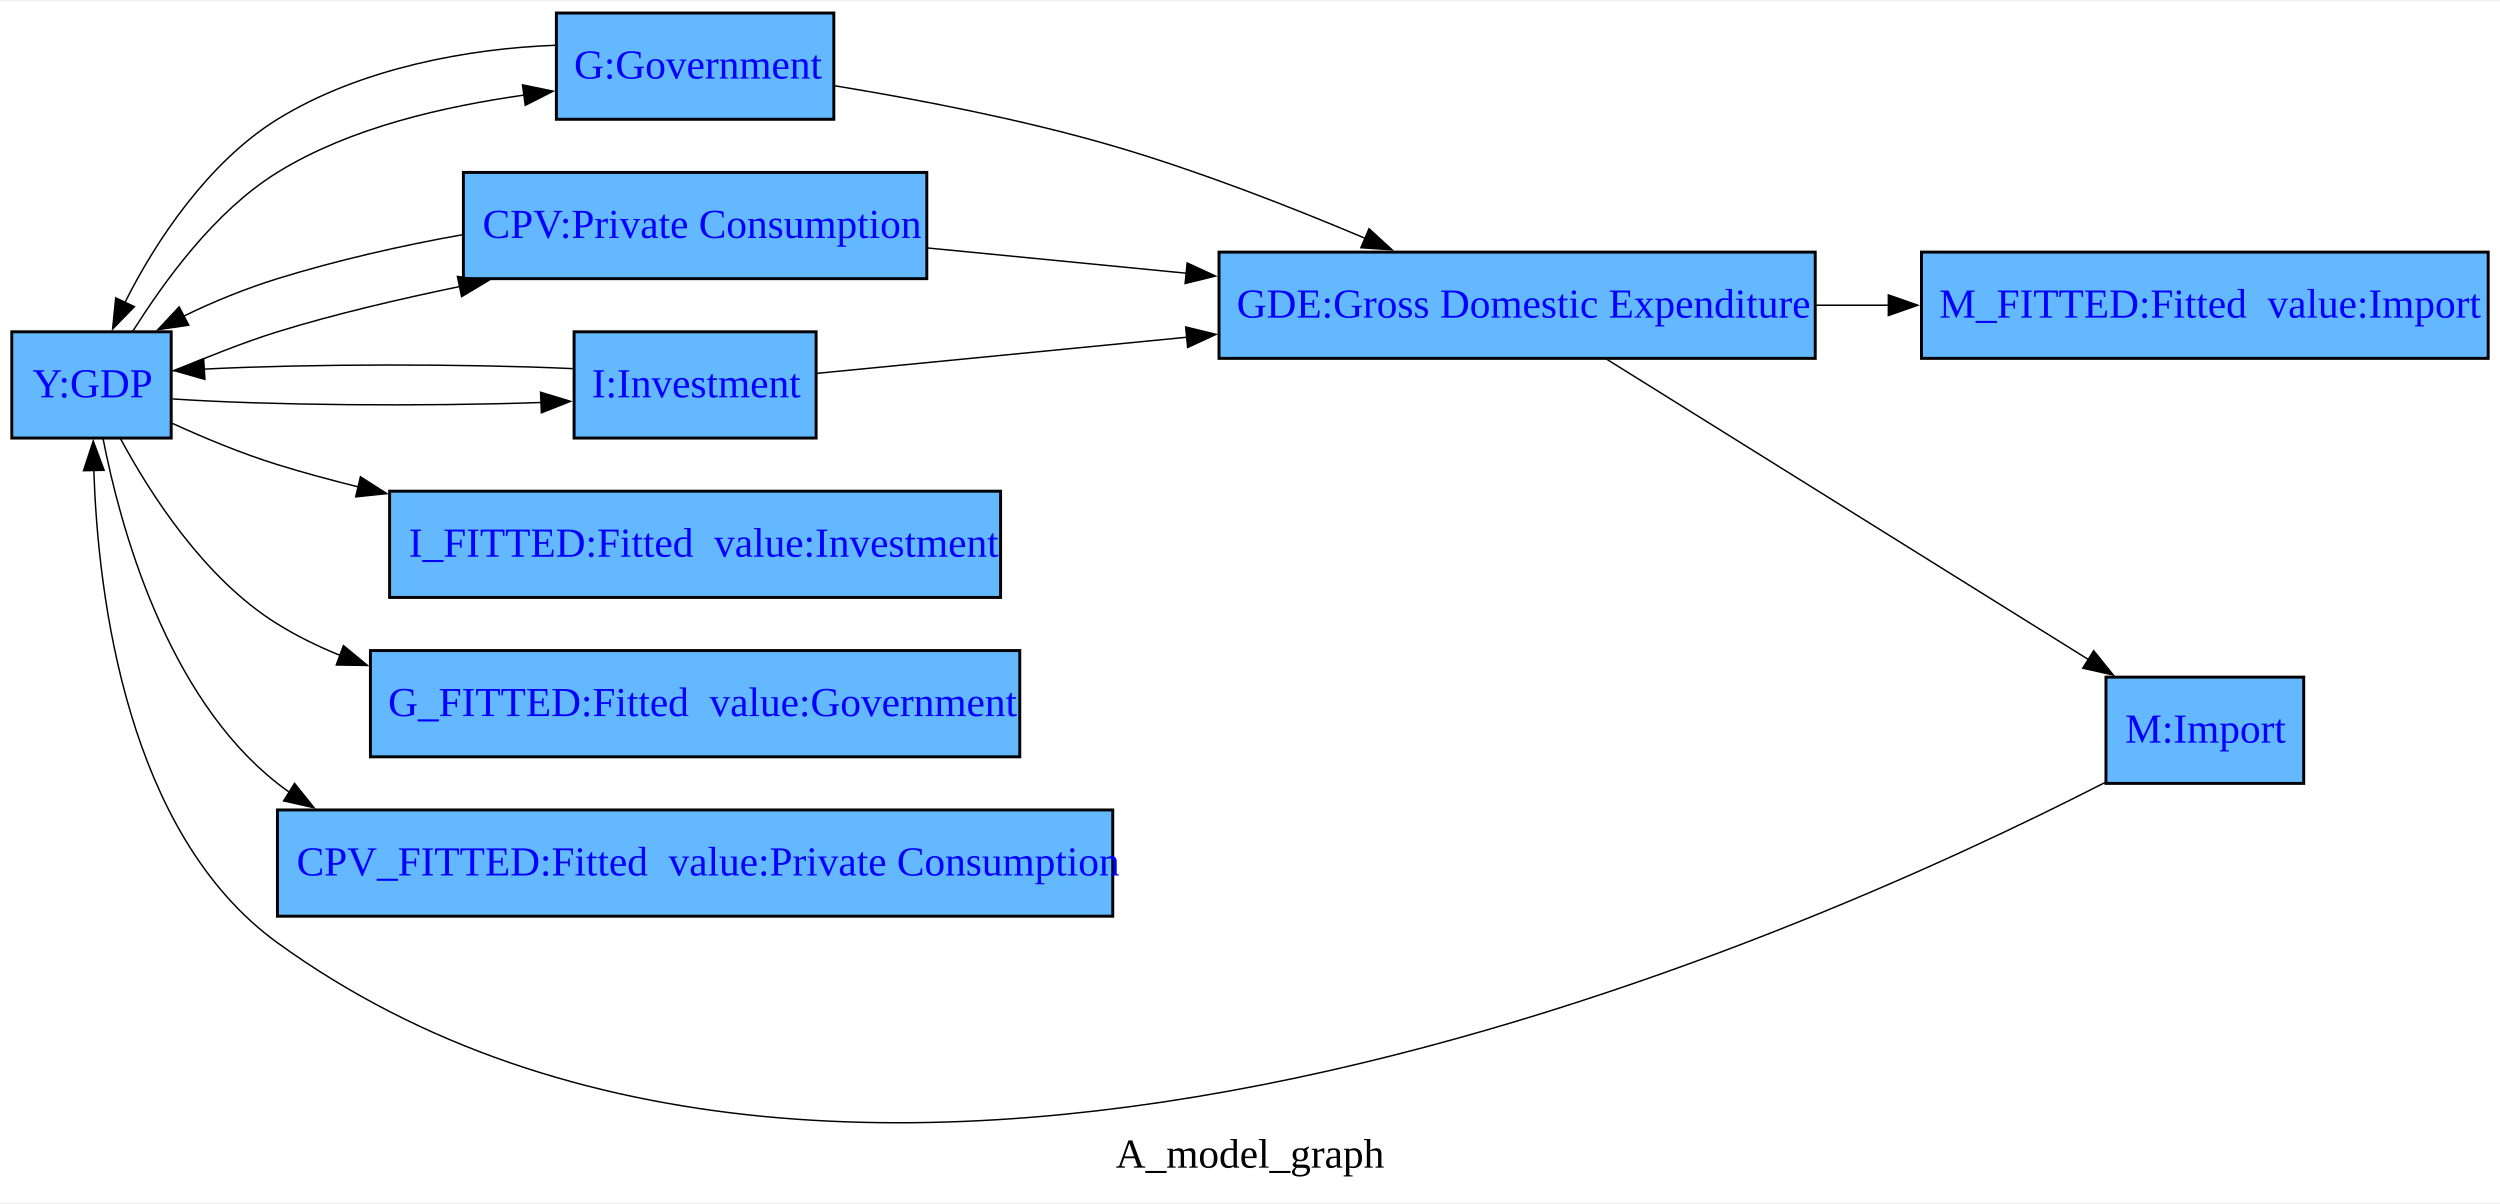
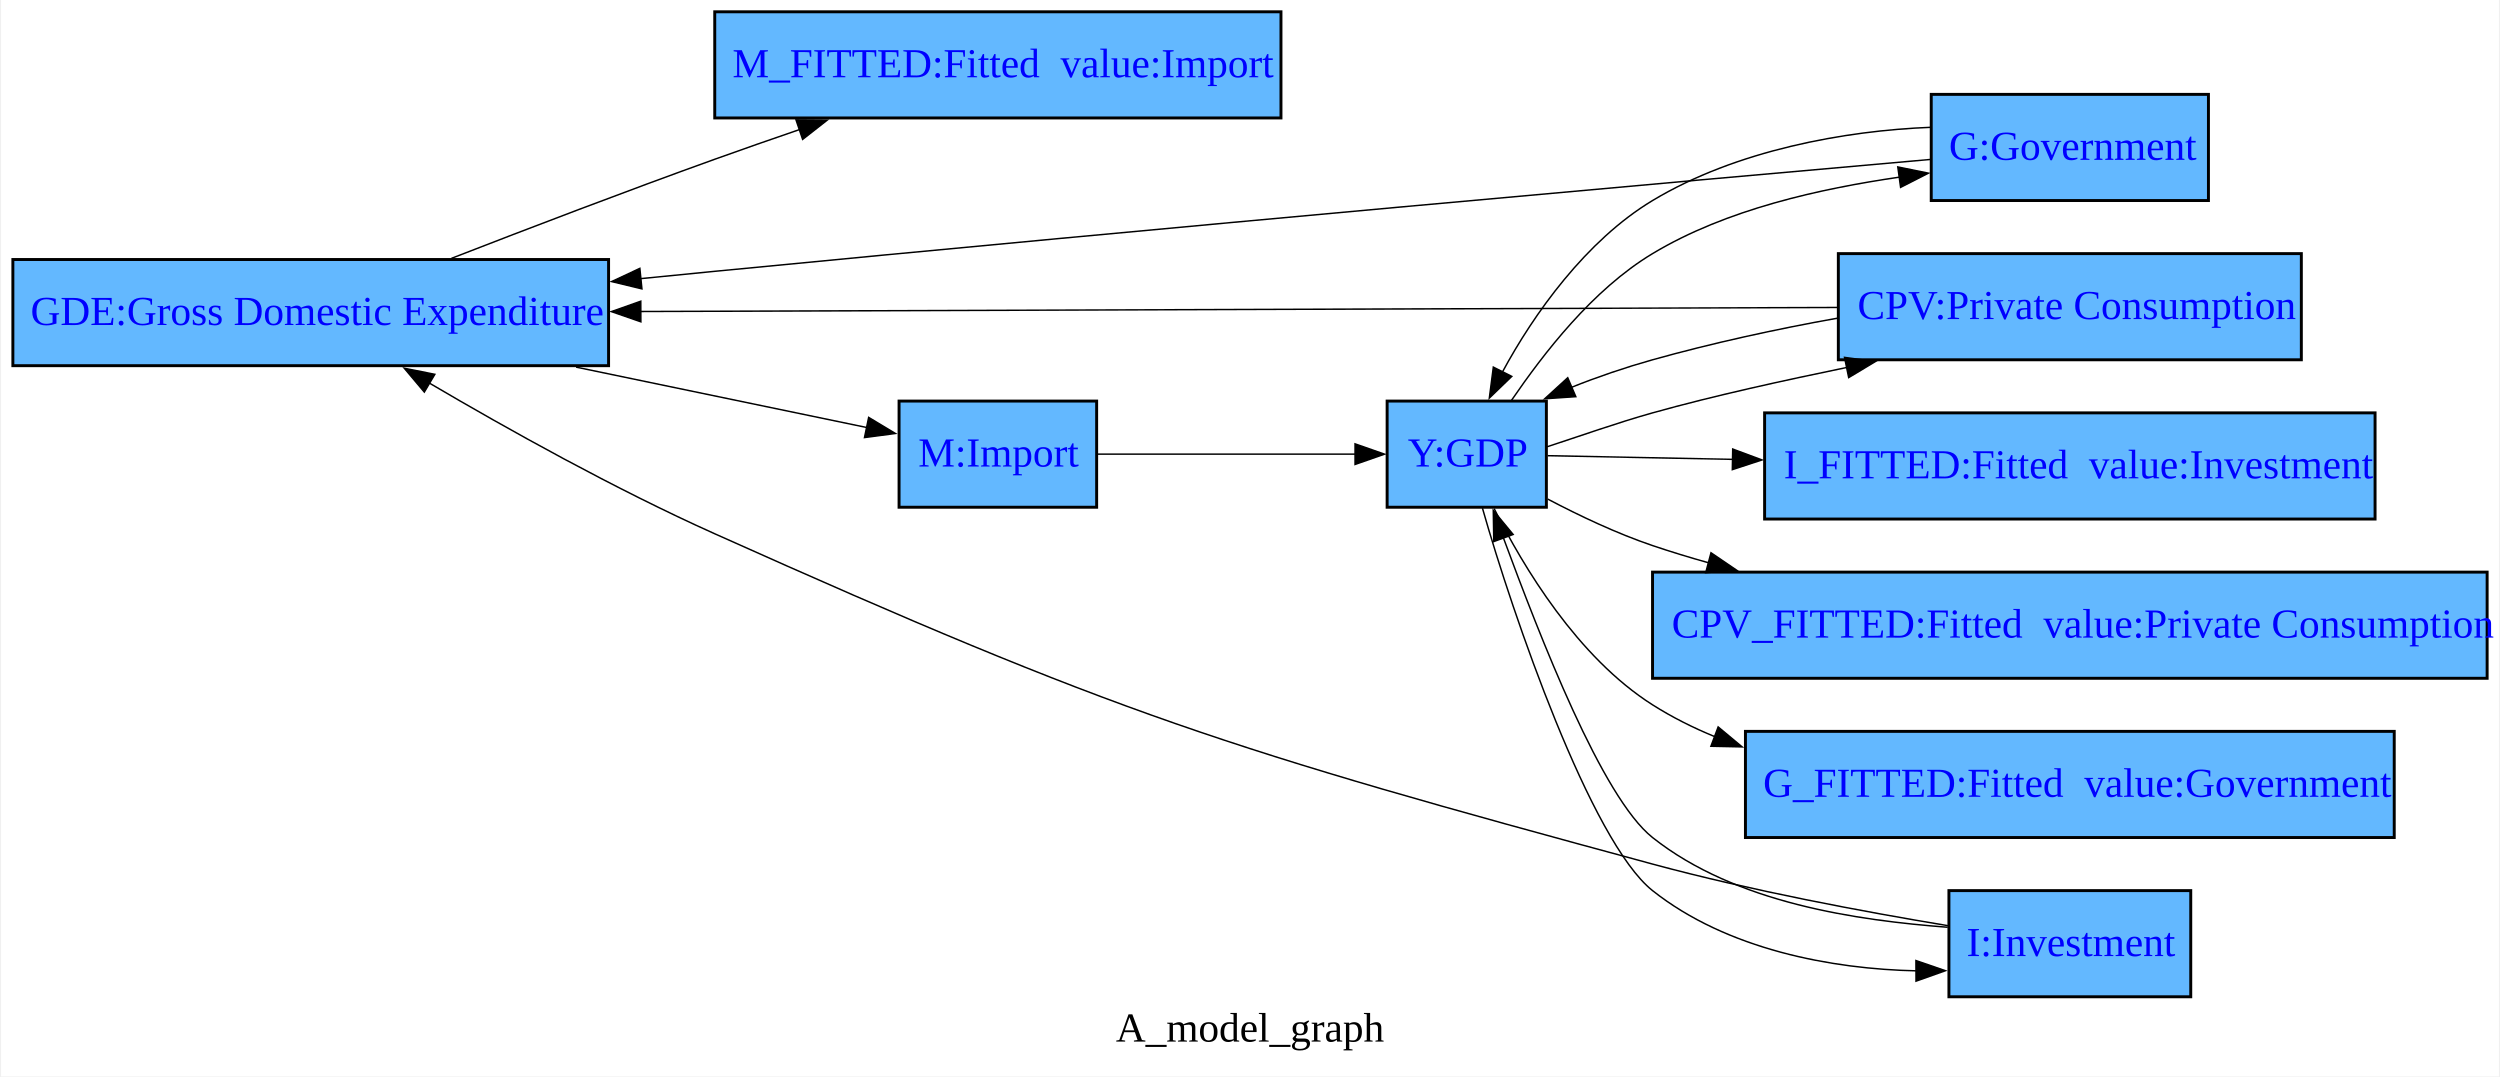
- <svg xmlns="http://www.w3.org/2000/svg" xmlns:xlink="http://www.w3.org/1999/xlink" width="432pt" height="208pt" viewBox="0.00 0.00 432.00 207.58">
-   <g id="graph0" class="graph" transform="scale(0.510035 0.510035) rotate(0) translate(4 403)">
-     <polygon fill="white" stroke="none" points="-4,4 -4,-403 843,-403 843,4 -4,4" />
+ <svg xmlns="http://www.w3.org/2000/svg" xmlns:xlink="http://www.w3.org/1999/xlink" width="432pt" height="186pt" viewBox="0.00 0.00 432.00 186.16">
+   <g id="graph0" class="graph" transform="scale(0.510035 0.510035) rotate(0) translate(4 361)">
+     <polygon fill="white" stroke="none" points="-4,4 -4,-361 843,-361 843,4 -4,4" />
    <text text-anchor="middle" x="419.5" y="-7.8" font-family="Times New Roman,serif" font-size="14.00">A_model_graph</text>
    <g id="node1" class="node">
      <g id="a_node1">
-         <a xlink:title="Fitted  value:Investment FRML &lt;FIT&gt; I_FITTED = I(-1)*EXP( (-C2_I*(LOG(I(-1))-LOG(Y(-1)-G(-1))-C1_I)+C3_I*((LOG(Y))-(LOG(Y(-1))))) )$">
-           <polygon fill="#63b8ff" stroke="black" points="335,-237 128,-237 128,-201 335,-201 335,-237" />
-           <text text-anchor="start" x="134.5" y="-214.8" font-family="Times New Roman,serif" font-size="14.00" fill="blue">I_FITTED:Fitted  value:Investment</text>
+         <a xlink:title="Gross Domestic Expenditure FRML &lt;IDENT&gt; GDE = CPV+I+G$">
+           <polygon fill="#63b8ff" stroke="black" points="202,-273 0,-273 0,-237 202,-237 202,-273" />
+           <text text-anchor="start" x="6" y="-250.8" font-family="Times New Roman,serif" font-size="14.00" fill="blue">GDE:Gross Domestic Expenditure</text>
        </a>
      </g>
    </g>
    <g id="node2" class="node">
      <g id="a_node2">
+         <a xlink:title="Fitted  value:Import FRML &lt;FIT&gt; M_FITTED = M(-1)*EXP( (-C2_M*(LOG(M(-1))-LOG(GDE(-1))-C1_M)+C3_M*((LOG(GDE))-(LOG(GDE(-1))))) )$">
+           <polygon fill="#63b8ff" stroke="black" points="430,-357 238,-357 238,-321 430,-321 430,-357" />
+           <text text-anchor="start" x="244" y="-334.8" font-family="Times New Roman,serif" font-size="14.00" fill="blue">M_FITTED:Fitted  value:Import</text>
+         </a>
+       </g>
+     </g>
+     <g id="edge9" class="edge">
+       <g id="a_edge9">
+         <a xlink:href="bogus" xlink:title="NA">
+           <path fill="none" stroke="black" stroke-width="0.5" d="M148.72,-273.4C174.88,-283.56 208.15,-296.27 238,-307 247.3,-310.34 257.15,-313.78 266.84,-317.1" />
+           <polygon fill="black" stroke="black" stroke-width="0.5" points="265.55,-320.35 276.14,-320.26 267.8,-313.73 265.55,-320.35" />
+         </a>
+       </g>
+     </g>
+     <g id="node7" class="node">
+       <g id="a_node7">
+         <a xlink:title="Import FRML &lt;FIXABLE, DAMP&gt; M = (M(-1)*EXP(M_A+ (-C2_M*(LOG(M(-1))-LOG(GDE(-1))-C1_M)+C3_M*((LOG(GDE))-(LOG(GDE(-1))))) )) * (1-M_D)+ M_X*M_D $">
+           <polygon fill="#63b8ff" stroke="black" points="367.5,-225 300.5,-225 300.5,-189 367.5,-189 367.5,-225" />
+           <text text-anchor="start" x="307" y="-202.8" font-family="Times New Roman,serif" font-size="14.00" fill="blue">M:Import</text>
+         </a>
+       </g>
+     </g>
+     <g id="edge1" class="edge">
+       <g id="a_edge1">
+         <a xlink:href="bogus" xlink:title="NA">
+           <path fill="none" stroke="black" stroke-width="0.5" d="M190.98,-236.51C224.9,-229.46 262.05,-221.74 289.84,-215.97" />
+           <polygon fill="black" stroke="black" stroke-width="0.5" points="290.19,-219.47 299.27,-214.01 288.77,-212.62 290.19,-219.47" />
+         </a>
+       </g>
+     </g>
+     <g id="node3" class="node">
+       <g id="a_node3">
+         <a xlink:title="Fitted  value:Investment FRML &lt;FIT&gt; I_FITTED = I(-1)*EXP( (-C2_I*(LOG(I(-1))-LOG(Y(-1)-G(-1))-C1_I)+C3_I*((LOG(Y))-(LOG(Y(-1))))) )$">
+           <polygon fill="#63b8ff" stroke="black" points="801,-221 594,-221 594,-185 801,-185 801,-221" />
+           <text text-anchor="start" x="600.5" y="-198.8" font-family="Times New Roman,serif" font-size="14.00" fill="blue">I_FITTED:Fitted  value:Investment</text>
+         </a>
+       </g>
+     </g>
+     <g id="node4" class="node">
+       <g id="a_node4">
+         <a xlink:title="Fitted  value:Private Consumption FRML &lt;FIT&gt; CPV_FITTED = CPV(-1)*EXP( (-C2_CPV*(LOG(CPV(-1))-LOG(Y(-1))-C1_CPV)+C3_CPV*((LOG(Y))-(LOG(Y(-1))))) )$">
+           <polygon fill="#63b8ff" stroke="black" points="839,-167 556,-167 556,-131 839,-131 839,-167" />
+           <text text-anchor="start" x="562.5" y="-144.8" font-family="Times New Roman,serif" font-size="14.00" fill="blue">CPV_FITTED:Fitted  value:Private Consumption</text>
+         </a>
+       </g>
+     </g>
+     <g id="node5" class="node">
+       <g id="a_node5">
        <a xlink:title="Government FRML &lt;FIXABLE, DAMP&gt; G = (G(-1)*EXP(G_A+ (-C2_G*(LOG(G(-1))-LOG(Y(-1))-C1_G)+C3_G*((LOG(Y))-(LOG(Y(-1))))) )) * (1-G_D)+ G_X*G_D $">
-           <polygon fill="#63b8ff" stroke="black" points="278.5,-399 184.5,-399 184.5,-363 278.5,-363 278.5,-399" />
-           <text text-anchor="start" x="190.5" y="-376.8" font-family="Times New Roman,serif" font-size="14.00" fill="blue">G:Government</text>
+           <polygon fill="#63b8ff" stroke="black" points="744.5,-329 650.5,-329 650.5,-293 744.5,-293 744.5,-329" />
+           <text text-anchor="start" x="656.5" y="-306.8" font-family="Times New Roman,serif" font-size="14.00" fill="blue">G:Government</text>
+         </a>
+       </g>
+     </g>
+     <g id="edge10" class="edge">
+       <g id="a_edge10">
+         <a xlink:href="bogus" xlink:title="NA">
+           <path fill="none" stroke="black" stroke-width="0.5" d="M650.28,-306.94C567.56,-299.63 388.76,-283.66 238,-269 229.77,-268.2 221.26,-267.36 212.7,-266.5" />
+           <polygon fill="black" stroke="black" stroke-width="0.5" points="213.31,-263.04 203.01,-265.52 212.61,-270.01 213.31,-263.04" />
+         </a>
+       </g>
+     </g>
+     <g id="node9" class="node">
+       <g id="a_node9">
+         <a xlink:title="GDP FRML &lt;IDENT&gt; Y = CPV+I+G+X-M+YDISC$">
+           <polygon fill="#63b8ff" stroke="black" points="520,-225 466,-225 466,-189 520,-189 520,-225" />
+           <text text-anchor="start" x="473" y="-202.8" font-family="Times New Roman,serif" font-size="14.00" fill="blue">Y:GDP</text>
+         </a>
+       </g>
+     </g>
+     <g id="edge8" class="edge">
+       <g id="a_edge8">
+         <a xlink:href="bogus" xlink:title="NA">
+           <path fill="none" stroke="black" stroke-width="0.5" d="M650.3,-317.83C621.41,-316.7 584.42,-310.09 556,-293 533.48,-279.46 515.72,-254.57 505.08,-234.82" />
+           <polygon fill="black" stroke="black" stroke-width="0.5" points="508.27,-233.37 500.65,-226.01 502.01,-236.52 508.27,-233.37" />
+         </a>
+       </g>
+     </g>
+     <g id="node6" class="node">
+       <g id="a_node6">
+         <a xlink:title="Private Consumption FRML &lt;FIXABLE, DAMP&gt; CPV = (CPV(-1)*EXP(CPV_A+ (-C2_CPV*(LOG(CPV(-1))-LOG(Y(-1))-C1_CPV)+C3_CPV*((LOG(Y))-(LOG(Y(-1))))) )) * (1-CPV_D)+ CPV_X*CPV_D $">
+           <polygon fill="#63b8ff" stroke="black" points="776,-275 619,-275 619,-239 776,-239 776,-275" />
+           <text text-anchor="start" x="625.5" y="-252.8" font-family="Times New Roman,serif" font-size="14.00" fill="blue">CPV:Private Consumption</text>
+         </a>
+       </g>
+     </g>
+     <g id="edge6" class="edge">
+       <g id="a_edge6">
+         <a xlink:href="bogus" xlink:title="NA">
+           <path fill="none" stroke="black" stroke-width="0.5" d="M618.7,-256.74C515,-256.39 330.84,-255.77 212.69,-255.37" />
+           <polygon fill="black" stroke="black" stroke-width="0.5" points="212.95,-251.87 202.93,-255.34 212.92,-258.87 212.95,-251.87" />
+         </a>
+       </g>
+     </g>
+     <g id="edge5" class="edge">
+       <g id="a_edge5">
+         <a xlink:href="bogus" xlink:title="NA">
+           <path fill="none" stroke="black" stroke-width="0.5" d="M618.67,-253.1C598.13,-249.45 576.09,-244.62 556,-239 546.92,-236.46 537.29,-233.19 528.39,-229.61" />
+           <polygon fill="black" stroke="black" stroke-width="0.5" points="529.99,-226.49 519.42,-225.77 527.24,-232.92 529.99,-226.49" />
+         </a>
+       </g>
+     </g>
+     <g id="edge7" class="edge">
+       <g id="a_edge7">
+         <a xlink:href="bogus" xlink:title="NA">
+           <path fill="none" stroke="black" stroke-width="0.5" d="M367.91,-207C393.4,-207 428.71,-207 455.15,-207" />
+           <polygon fill="black" stroke="black" stroke-width="0.5" points="455.12,-210.5 465.12,-207 455.12,-203.5 455.12,-210.5" />
        </a>
      </g>
    </g>
    <g id="node8" class="node">
      <g id="a_node8">
-         <a xlink:title="GDP FRML &lt;IDENT&gt; Y = CPV+I+G+X-M+YDISC$">
-           <polygon fill="#63b8ff" stroke="black" points="54,-291 0,-291 0,-255 54,-255 54,-291" />
-           <text text-anchor="start" x="7" y="-268.8" font-family="Times New Roman,serif" font-size="14.00" fill="blue">Y:GDP</text>
+         <a xlink:title="Investment FRML &lt;FIXABLE, DAMP&gt; I = (I(-1)*EXP(I_A+ (-C2_I*(LOG(I(-1))-LOG(Y(-1)-G(-1))-C1_I)+C3_I*((LOG(Y))-(LOG(Y(-1))))) )) * (1-I_D)+ I_X*I_D $">
+           <polygon fill="#63b8ff" stroke="black" points="738.5,-59 656.5,-59 656.5,-23 738.5,-23 738.5,-59" />
+           <text text-anchor="start" x="662.5" y="-36.8" font-family="Times New Roman,serif" font-size="14.00" fill="blue">I:Investment</text>
+         </a>
+       </g>
+     </g>
+     <g id="edge4" class="edge">
+       <g id="a_edge4">
+         <a xlink:href="bogus" xlink:title="NA">
+           <path fill="none" stroke="black" stroke-width="0.5" d="M656.17,-47.11C627.88,-51.8 589.33,-58.98 556,-68 411.36,-107.14 374.74,-118.72 238,-180 204.32,-195.09 167.78,-215.48 141.07,-231.19" />
+           <polygon fill="black" stroke="black" stroke-width="0.5" points="139.52,-228.04 132.7,-236.15 143.09,-234.07 139.52,-228.04" />
+         </a>
+       </g>
+     </g>
+     <g id="edge13" class="edge">
+       <g id="a_edge13">
+         <a xlink:href="bogus" xlink:title="NA">
+           <path fill="none" stroke="black" stroke-width="0.5" d="M656.08,-46.57C625.54,-48.93 584.22,-54.62 556,-77 538.88,-90.58 518,-144.63 505.37,-178.76" />
+           <polygon fill="black" stroke="black" stroke-width="0.5" points="502.16,-177.35 501.99,-187.94 508.73,-179.77 502.16,-177.35" />
+         </a>
+       </g>
+     </g>
+     <g id="edge15" class="edge">
+       <g id="a_edge15">
+         <a xlink:href="bogus" xlink:title="NA">
+           <path fill="none" stroke="black" stroke-width="0.5" d="M520.47,-206.48C537.1,-206.15 559.79,-205.7 583.36,-205.23" />
+           <polygon fill="black" stroke="black" stroke-width="0.5" points="583.18,-208.74 593.11,-205.04 583.05,-201.74 583.18,-208.74" />
        </a>
      </g>
    </g>
    <g id="edge3" class="edge">
      <g id="a_edge3">
        <a xlink:href="bogus" xlink:title="NA">
-           <path fill="none" stroke="black" stroke-width="0.5" d="M184.15,-388.07C155.2,-387.02 118.21,-380.43 90,-363 66.57,-348.51 48.72,-321.72 38.32,-300.91" />
-           <polygon fill="black" stroke="black" stroke-width="0.5" points="41.54,-299.53 34.15,-291.94 35.2,-302.49 41.54,-299.53" />
-         </a>
-       </g>
-     </g>
-     <g id="node9" class="node">
-       <g id="a_node9">
-         <a xlink:title="Gross Domestic Expenditure FRML &lt;IDENT&gt; GDE = CPV+I+G$">
-           <polygon fill="#63b8ff" stroke="black" points="611,-318 409,-318 409,-282 611,-282 611,-318" />
-           <text text-anchor="start" x="415" y="-295.8" font-family="Times New Roman,serif" font-size="14.00" fill="blue">GDE:Gross Domestic Expenditure</text>
-         </a>
-       </g>
-     </g>
-     <g id="edge9" class="edge">
-       <g id="a_edge9">
-         <a xlink:href="bogus" xlink:title="NA">
-           <path fill="none" stroke="black" stroke-width="0.5" d="M278.9,-374.33C306.53,-369.81 342.12,-363.01 373,-354 401.96,-345.55 433.31,-333.32 458.61,-322.63" />
-           <polygon fill="black" stroke="black" stroke-width="0.5" points="459.83,-325.92 467.64,-318.77 457.07,-319.48 459.83,-325.92" />
-         </a>
-       </g>
-     </g>
-     <g id="node3" class="node">
-       <g id="a_node3">
-         <a xlink:title="Fitted  value:Government FRML &lt;FIT&gt; G_FITTED = G(-1)*EXP( (-C2_G*(LOG(G(-1))-LOG(Y(-1))-C1_G)+C3_G*((LOG(Y))-(LOG(Y(-1))))) )$">
-           <polygon fill="#63b8ff" stroke="black" points="341.5,-183 121.5,-183 121.5,-147 341.5,-147 341.5,-183" />
-           <text text-anchor="start" x="127.5" y="-160.8" font-family="Times New Roman,serif" font-size="14.00" fill="blue">G_FITTED:Fitted  value:Government</text>
-         </a>
-       </g>
-     </g>
-     <g id="node4" class="node">
-       <g id="a_node4">
-         <a xlink:title="Private Consumption FRML &lt;FIXABLE, DAMP&gt; CPV = (CPV(-1)*EXP(CPV_A+ (-C2_CPV*(LOG(CPV(-1))-LOG(Y(-1))-C1_CPV)+C3_CPV*((LOG(Y))-(LOG(Y(-1))))) )) * (1-CPV_D)+ CPV_X*CPV_D $">
-           <polygon fill="#63b8ff" stroke="black" points="310,-345 153,-345 153,-309 310,-309 310,-345" />
-           <text text-anchor="start" x="159.5" y="-322.8" font-family="Times New Roman,serif" font-size="14.00" fill="blue">CPV:Private Consumption</text>
+           <path fill="none" stroke="black" stroke-width="0.5" d="M520.47,-191.76C531.21,-186.11 543.92,-180.09 556,-176 562.18,-173.91 568.56,-171.96 575.05,-170.15" />
+           <polygon fill="black" stroke="black" stroke-width="0.5" points="575.82,-173.57 584.58,-167.61 574.02,-166.8 575.82,-173.57" />
        </a>
      </g>
    </g>
    <g id="edge12" class="edge">
      <g id="a_edge12">
        <a xlink:href="bogus" xlink:title="NA">
-           <path fill="none" stroke="black" stroke-width="0.5" d="M152.81,-323.91C132.17,-320.26 110.05,-315.2 90,-309 79.4,-305.71 68.18,-301.18 58.24,-296.3" />
-           <polygon fill="black" stroke="black" stroke-width="0.5" points="59.95,-293.25 49.46,-291.7 56.7,-299.45 59.95,-293.25" />
+           <path fill="none" stroke="black" stroke-width="0.5" d="M508.2,-225.29C519.03,-241.06 535.55,-262.71 556,-275 581.09,-290.09 612.85,-297 639.83,-300.95" />
+           <polygon fill="black" stroke="black" stroke-width="0.5" points="639.16,-304.4 649.55,-302.28 640.11,-297.46 639.16,-304.4" />
        </a>
      </g>
    </g>
    <g id="edge11" class="edge">
      <g id="a_edge11">
        <a xlink:href="bogus" xlink:title="NA">
-           <path fill="none" stroke="black" stroke-width="0.5" d="M310.26,-319.4C337.55,-316.74 368.76,-313.69 398.23,-310.81" />
-           <polygon fill="black" stroke="black" stroke-width="0.5" points="398.21,-314.33 407.82,-309.88 397.52,-307.36 398.21,-314.33" />
-         </a>
-       </g>
-     </g>
-     <g id="node5" class="node">
-       <g id="a_node5">
-         <a xlink:title="Fitted  value:Import FRML &lt;FIT&gt; M_FITTED = M(-1)*EXP( (-C2_M*(LOG(M(-1))-LOG(GDE(-1))-C1_M)+C3_M*((LOG(GDE))-(LOG(GDE(-1))))) )$">
-           <polygon fill="#63b8ff" stroke="black" points="839,-318 647,-318 647,-282 839,-282 839,-318" />
-           <text text-anchor="start" x="653" y="-295.8" font-family="Times New Roman,serif" font-size="14.00" fill="blue">M_FITTED:Fitted  value:Import</text>
-         </a>
-       </g>
-     </g>
-     <g id="node6" class="node">
-       <g id="a_node6">
-         <a xlink:title="Fitted  value:Private Consumption FRML &lt;FIT&gt; CPV_FITTED = CPV(-1)*EXP( (-C2_CPV*(LOG(CPV(-1))-LOG(Y(-1))-C1_CPV)+C3_CPV*((LOG(Y))-(LOG(Y(-1))))) )$">
-           <polygon fill="#63b8ff" stroke="black" points="373,-129 90,-129 90,-93 373,-93 373,-129" />
-           <text text-anchor="start" x="96.5" y="-106.8" font-family="Times New Roman,serif" font-size="14.00" fill="blue">CPV_FITTED:Fitted  value:Private Consumption</text>
-         </a>
-       </g>
-     </g>
-     <g id="node7" class="node">
-       <g id="a_node7">
-         <a xlink:title="Investment FRML &lt;FIXABLE, DAMP&gt; I = (I(-1)*EXP(I_A+ (-C2_I*(LOG(I(-1))-LOG(Y(-1)-G(-1))-C1_I)+C3_I*((LOG(Y))-(LOG(Y(-1))))) )) * (1-I_D)+ I_X*I_D $">
-           <polygon fill="#63b8ff" stroke="black" points="272.5,-291 190.5,-291 190.5,-255 272.5,-255 272.5,-291" />
-           <text text-anchor="start" x="196.5" y="-268.8" font-family="Times New Roman,serif" font-size="14.00" fill="blue">I:Investment</text>
-         </a>
-       </g>
-     </g>
-     <g id="edge13" class="edge">
-       <g id="a_edge13">
-         <a xlink:href="bogus" xlink:title="NA">
-           <path fill="none" stroke="black" stroke-width="0.5" d="M190.03,-278.52C153.5,-280.21 100.2,-280.15 64.83,-278.34" />
-           <polygon fill="black" stroke="black" stroke-width="0.5" points="65.42,-274.87 55.23,-277.77 65,-281.86 65.42,-274.87" />
-         </a>
-       </g>
-     </g>
-     <g id="edge1" class="edge">
-       <g id="a_edge1">
-         <a xlink:href="bogus" xlink:title="NA">
-           <path fill="none" stroke="black" stroke-width="0.5" d="M272.71,-276.92C305.64,-280.14 353.86,-284.85 398.17,-289.17" />
-           <polygon fill="black" stroke="black" stroke-width="0.5" points="397.7,-292.64 407.99,-290.13 398.38,-285.68 397.7,-292.64" />
-         </a>
-       </g>
-     </g>
-     <g id="edge8" class="edge">
-       <g id="a_edge8">
-         <a xlink:href="bogus" xlink:title="NA">
-           <path fill="none" stroke="black" stroke-width="0.5" d="M54.37,-259.98C65.2,-255.04 78,-249.71 90,-246 98.89,-243.24 108.18,-240.72 117.57,-238.41" />
-           <polygon fill="black" stroke="black" stroke-width="0.5" points="118.12,-241.88 127.05,-236.17 116.51,-235.07 118.12,-241.88" />
-         </a>
-       </g>
-     </g>
-     <g id="edge6" class="edge">
-       <g id="a_edge6">
-         <a xlink:href="bogus" xlink:title="NA">
-           <path fill="none" stroke="black" stroke-width="0.5" d="M40.98,-291.19C51.64,-307.97 68.46,-331.68 90,-345 114.9,-360.39 146.65,-367.33 173.67,-371.22" />
-           <polygon fill="black" stroke="black" stroke-width="0.5" points="173.02,-374.66 183.4,-372.52 173.95,-367.73 173.02,-374.66" />
+           <path fill="none" stroke="black" stroke-width="0.5" d="M520.23,-209.5C531.16,-213.05 544.06,-217.66 556,-221 577.17,-226.92 600.5,-231.97 621.97,-236.42" />
+           <polygon fill="black" stroke="black" stroke-width="0.5" points="621.09,-239.82 631.59,-238.41 622.51,-232.96 621.09,-239.82" />
        </a>
      </g>
    </g>
    <g id="edge14" class="edge">
      <g id="a_edge14">
        <a xlink:href="bogus" xlink:title="NA">
-           <path fill="none" stroke="black" stroke-width="0.5" d="M36.88,-254.7C47.02,-235.86 65.45,-207.17 90,-192 96.68,-187.86 103.86,-184.34 111.31,-181.34" />
-           <polygon fill="black" stroke="black" stroke-width="0.5" points="112.35,-184.69 120.53,-177.95 109.93,-178.12 112.35,-184.69" />
+           <path fill="none" stroke="black" stroke-width="0.5" d="M498.32,-188.69C508.58,-152.54 535.09,-75.58 556,-59 581.13,-39.07 616.66,-32.37 645.7,-31.79" />
+           <polygon fill="black" stroke="black" stroke-width="0.5" points="645.31,-35.29 655.32,-31.84 645.34,-28.29 645.31,-35.29" />
+         </a>
+       </g>
+     </g>
+     <g id="node10" class="node">
+       <g id="a_node10">
+         <a xlink:title="Fitted  value:Government FRML &lt;FIT&gt; G_FITTED = G(-1)*EXP( (-C2_G*(LOG(G(-1))-LOG(Y(-1))-C1_G)+C3_G*((LOG(Y))-(LOG(Y(-1))))) )$">
+           <polygon fill="#63b8ff" stroke="black" points="807.5,-113 587.5,-113 587.5,-77 807.5,-77 807.5,-113" />
+           <text text-anchor="start" x="593.5" y="-90.8" font-family="Times New Roman,serif" font-size="14.00" fill="blue">G_FITTED:Fitted  value:Government</text>
        </a>
      </g>
    </g>
    <g id="edge2" class="edge">
      <g id="a_edge2">
        <a xlink:href="bogus" xlink:title="NA">
-           <path fill="none" stroke="black" stroke-width="0.5" d="M54.37,-277.67C65.2,-281.95 78,-287.28 90,-291 109.7,-297.1 131.4,-302.08 151.73,-306.34" />
-           <polygon fill="black" stroke="black" stroke-width="0.5" points="150.98,-309.75 161.48,-308.34 152.39,-302.9 150.98,-309.75" />
-         </a>
-       </g>
-     </g>
-     <g id="edge7" class="edge">
-       <g id="a_edge7">
-         <a xlink:href="bogus" xlink:title="NA">
-           <path fill="none" stroke="black" stroke-width="0.5" d="M30.9,-254.87C36.63,-225.45 52.25,-167.6 90,-138 91.41,-136.89 92.85,-135.82 94.33,-134.8" />
-           <polygon fill="black" stroke="black" stroke-width="0.5" points="95.79,-138.01 102.42,-129.74 92.08,-132.07 95.79,-138.01" />
-         </a>
-       </g>
-     </g>
-     <g id="edge4" class="edge">
-       <g id="a_edge4">
-         <a xlink:href="bogus" xlink:title="NA">
-           <path fill="none" stroke="black" stroke-width="0.5" d="M54.47,-268.26C86.09,-266.07 139.7,-265.66 179.47,-267.05" />
-           <polygon fill="black" stroke="black" stroke-width="0.5" points="179.14,-270.53 189.27,-267.44 179.42,-263.54 179.14,-270.53" />
-         </a>
-       </g>
-     </g>
-     <g id="edge10" class="edge">
-       <g id="a_edge10">
-         <a xlink:href="bogus" xlink:title="NA">
-           <path fill="none" stroke="black" stroke-width="0.5" d="M611.31,-300C619.44,-300 627.67,-300 635.84,-300" />
-           <polygon fill="black" stroke="black" stroke-width="0.5" points="635.77,-303.5 645.77,-300 635.77,-296.5 635.77,-303.5" />
-         </a>
-       </g>
-     </g>
-     <g id="node10" class="node">
-       <g id="a_node10">
-         <a xlink:title="Import FRML &lt;FIXABLE, DAMP&gt; M = (M(-1)*EXP(M_A+ (-C2_M*(LOG(M(-1))-LOG(GDE(-1))-C1_M)+C3_M*((LOG(GDE))-(LOG(GDE(-1))))) )) * (1-M_D)+ M_X*M_D $">
-           <polygon fill="#63b8ff" stroke="black" points="776.5,-174 709.5,-174 709.5,-138 776.5,-138 776.5,-174" />
-           <text text-anchor="start" x="716" y="-151.8" font-family="Times New Roman,serif" font-size="14.00" fill="blue">M:Import</text>
-         </a>
-       </g>
-     </g>
-     <g id="edge15" class="edge">
-       <g id="a_edge15">
-         <a xlink:href="bogus" xlink:title="NA">
-           <path fill="none" stroke="black" stroke-width="0.5" d="M540.26,-281.76C581.71,-255.91 657.61,-208.6 703.57,-179.95" />
-           <polygon fill="black" stroke="black" stroke-width="0.5" points="705.34,-182.97 711.98,-174.71 701.64,-177.03 705.34,-182.97" />
-         </a>
-       </g>
-     </g>
-     <g id="edge5" class="edge">
-       <g id="a_edge5">
-         <a xlink:href="bogus" xlink:title="NA">
-           <path fill="none" stroke="black" stroke-width="0.5" d="M709.26,-138.35C606.6,-85.7 286.21,58.14 90,-84 39.04,-120.91 29.21,-201.03 27.78,-244.14" />
-           <polygon fill="black" stroke="black" stroke-width="0.5" points="24.29,-243.94 27.59,-254 31.28,-244.07 24.29,-243.94" />
+           <path fill="none" stroke="black" stroke-width="0.5" d="M502.29,-188.53C512.15,-168.79 530.55,-138.14 556,-122 562.64,-117.79 569.78,-114.21 577.2,-111.17" />
+           <polygon fill="black" stroke="black" stroke-width="0.5" points="578.25,-114.51 586.39,-107.73 575.79,-107.95 578.25,-114.51" />
        </a>
      </g>
    </g>
  </g>
</svg>
